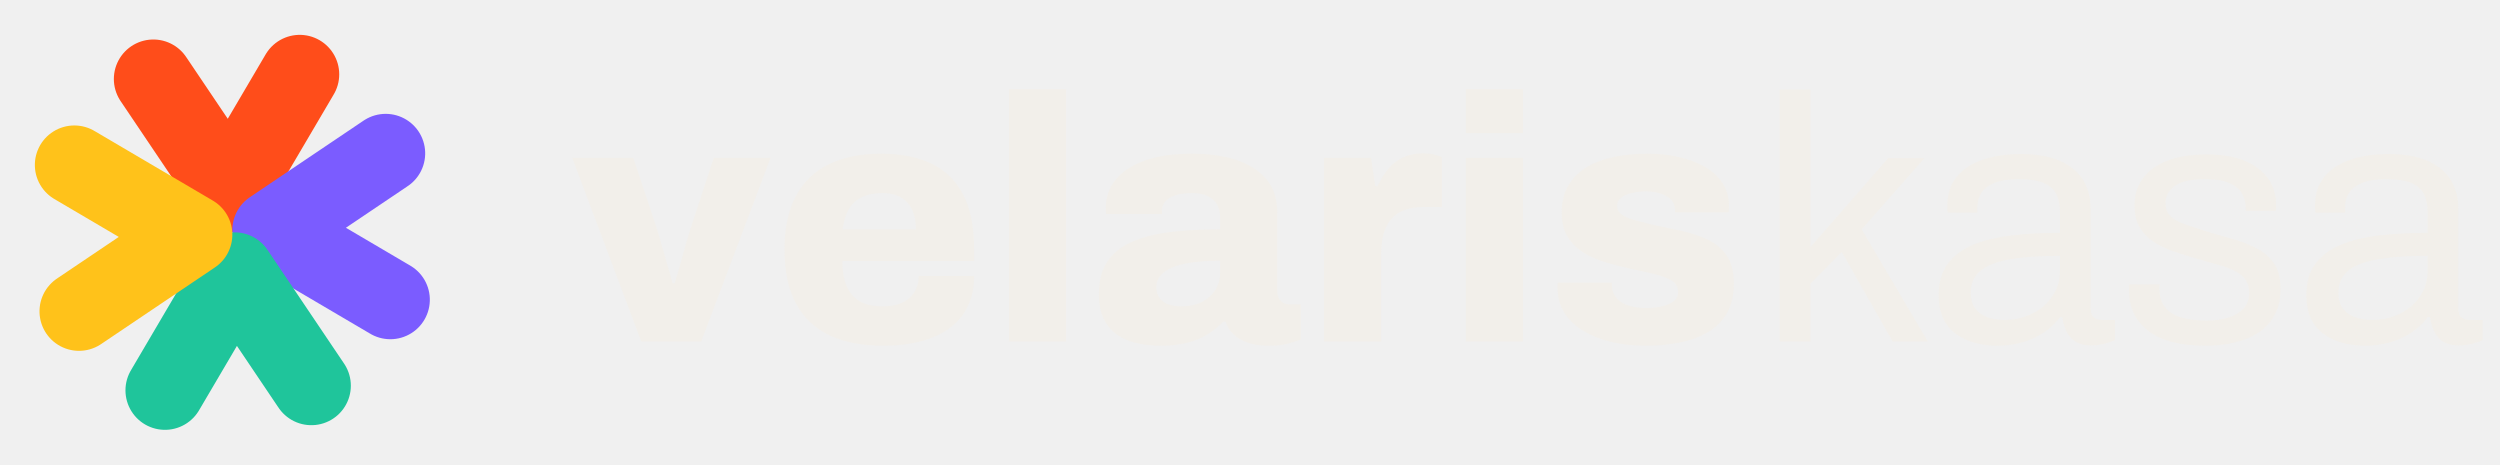
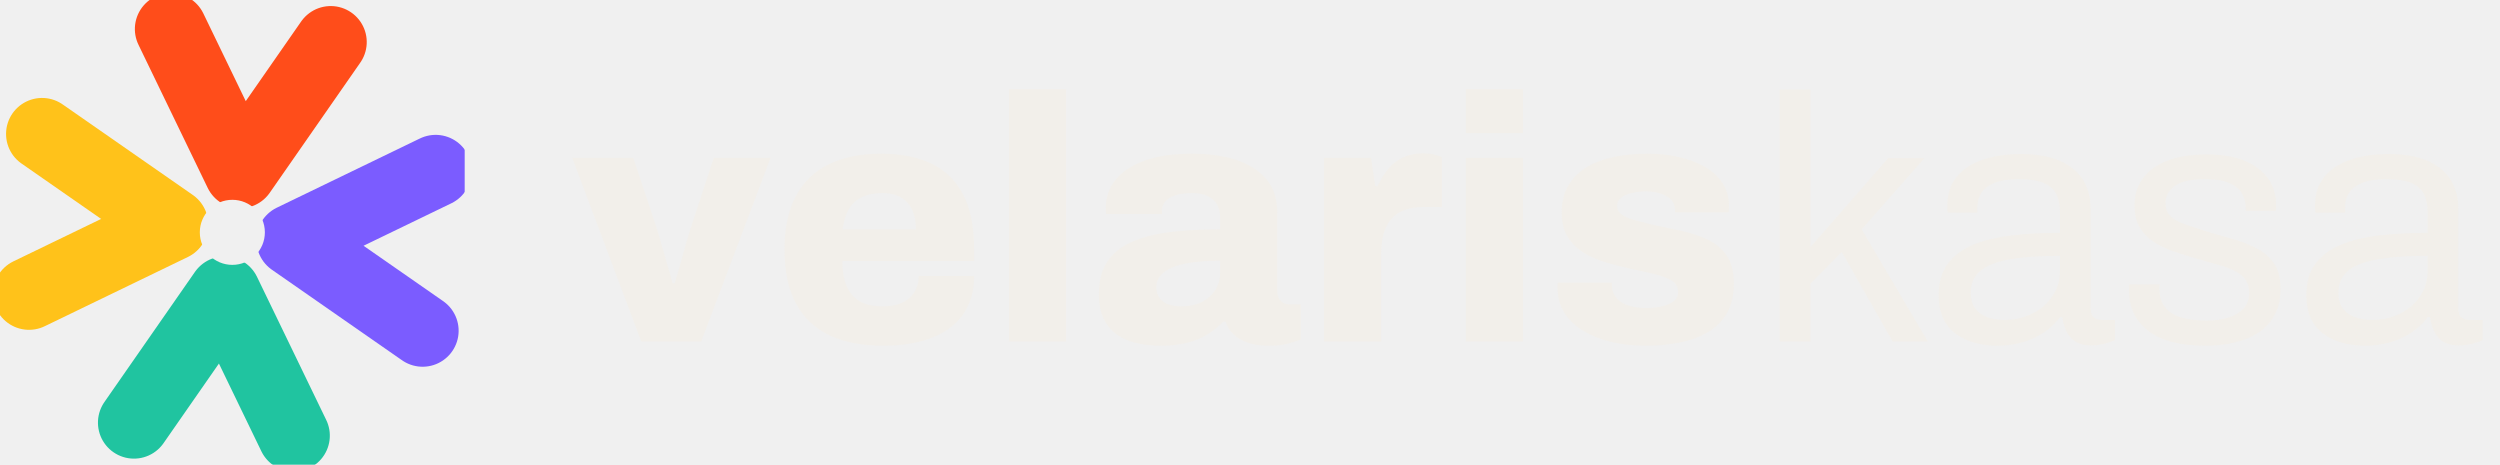
<svg xmlns="http://www.w3.org/2000/svg" viewBox="0 0 1076 200" width="1076" height="200" role="img" aria-label="VelarisKasa">
  <g transform="translate(100 100)">
-     <g fill="none" stroke-width="34" stroke-linecap="round" stroke-linejoin="round">
-       <path d="M-34 -66 L-1 -17 L29 -68" stroke="#FF4D1A" />
-       <path d="M-34 -66 L-1 -17 L29 -68" stroke="#7B5CFF" transform="rotate(90)" />
-       <path d="M-34 -66 L-1 -17 L29 -68" stroke="#1FC59B" transform="rotate(180)" />
-       <path d="M-34 -66 L-1 -17 L29 -68" stroke="#FFC21A" transform="rotate(270)" />
+     <mask id="vk-hole-6" maskUnits="userSpaceOnUse" x="-100" y="-100" width="200" height="200">
+       <rect x="-100" y="-100" width="200" height="200" fill="#fff" />
+       <circle r="14" fill="#000" />
+     </mask>
+     <g mask="url(#vk-hole-6)" fill="none" stroke-width="31" stroke-linecap="round" stroke-linejoin="round">
+       <path d="M-31 -86 L2 -26 L38 -84" stroke="#FF4D1A" transform="rotate(3)" />
+       <path d="M-31 -86 L2 -26 L38 -84" stroke="#7B5CFF" transform="rotate(93)" />
+       <path d="M-31 -86 L2 -26 L38 -84" stroke="#20C4A0" transform="rotate(183)" />
+       <path d="M-31 -86 L2 -26 L38 -84" stroke="#FFC21A" transform="rotate(273)" />
    </g>
  </g>
  <path d="M301.80 147L276 147L246.30 67.95L272.55 67.95L282.60 98.10Q283.35 100.35 284.55 104.63Q285.75 108.90 287.10 113.47Q288.45 118.05 289.50 121.95L289.50 121.95L290.40 121.95Q291.45 118.35 292.73 113.85Q294 109.35 295.20 105.08Q296.40 100.80 297.30 98.10L297.30 98.10L307.20 67.95L331.65 67.95L301.80 147ZM380.10 148.80L380.10 148.80Q366.60 148.80 357.15 144.38Q347.70 139.95 342.68 130.80Q337.65 121.65 337.65 107.40L337.65 107.40Q337.65 93.45 342.60 84.30Q347.55 75.15 356.85 70.65Q366.15 66.15 379.20 66.15L379.20 66.15Q392.10 66.15 401.03 70.50Q409.95 74.85 414.60 83.85Q419.25 92.85 419.25 107.10L419.25 107.10L419.25 112.35L362.55 112.35Q362.55 118.65 364.35 123Q366.15 127.35 369.90 129.60Q373.65 131.85 379.95 131.85L379.95 131.85Q383.70 131.85 386.55 130.95Q389.40 130.05 391.35 128.32Q393.30 126.60 394.35 124.20Q395.40 121.80 395.40 118.80L395.40 118.80L419.25 118.80Q419.25 126 416.63 131.63Q414 137.25 408.90 141.07Q403.80 144.90 396.53 146.85Q389.25 148.80 380.10 148.80ZM362.70 98.70L362.70 98.70L394.20 98.70Q394.20 94.80 393.23 91.88Q392.25 88.95 390.38 87Q388.50 85.05 385.88 84.08Q383.25 83.10 379.80 83.10L379.80 83.10Q374.40 83.10 370.80 84.90Q367.20 86.70 365.25 90.15Q363.30 93.60 362.70 98.70ZM458.85 147L434.25 147L434.25 38.40L458.85 38.40L458.85 147ZM499.50 148.80L499.50 148.80Q494.55 148.80 489.83 147.82Q485.10 146.85 481.28 144.38Q477.45 141.90 475.20 137.55Q472.95 133.20 472.95 126.60L472.95 126.60Q472.95 118.05 476.55 112.65Q480.15 107.25 486.98 104.18Q493.80 101.10 503.48 99.90Q513.15 98.70 525.15 98.70L525.15 98.70L525.15 93.75Q525.15 90.30 523.80 87.97Q522.45 85.65 519.83 84.38Q517.20 83.10 512.85 83.10L512.85 83.10Q508.95 83.10 506.03 84Q503.10 84.90 501.60 86.63Q500.10 88.35 500.10 90.75L500.10 90.75L500.10 92.10L476.10 92.10Q475.95 91.35 475.95 90.75L475.95 90.75L475.95 89.40Q475.95 82.35 480.38 77.10Q484.80 71.85 493.05 69Q501.30 66.15 513 66.15L513 66.15Q523.95 66.15 532.13 68.85Q540.30 71.55 545.03 77.10Q549.75 82.65 549.75 91.65L549.75 91.65L549.75 125.40Q549.75 127.95 551.18 129.45Q552.60 130.95 554.70 130.95L554.70 130.95L559.80 130.95L559.80 146.10Q558.15 146.85 554.63 147.82Q551.10 148.80 546.15 148.80L546.15 148.80Q541.05 148.80 537.23 147.53Q533.40 146.25 530.93 143.93Q528.45 141.60 527.55 138.45L527.55 138.45L526.50 138.45Q523.65 141.45 519.83 143.85Q516 146.25 510.98 147.53Q505.95 148.80 499.50 148.80ZM508.65 131.85L508.65 131.85Q512.25 131.85 515.25 130.80Q518.25 129.75 520.43 127.88Q522.60 126 523.88 123.30Q525.15 120.60 525.15 117.45L525.15 117.45L525.15 112.20Q516.60 112.20 510.45 113.40Q504.30 114.60 501.00 117.15Q497.70 119.70 497.70 123.60L497.70 123.60Q497.70 126.45 499.13 128.32Q500.55 130.20 502.95 131.03Q505.35 131.85 508.65 131.85ZM594.45 147L569.85 147L569.85 67.95L590.10 67.95L591.90 80.10L592.95 80.10Q594.75 76.05 597.38 72.83Q600.00 69.60 603.83 67.80Q607.65 66 612.30 66L612.30 66Q615.00 66 617.25 66.53Q619.50 67.05 620.55 67.65L620.55 67.65L620.55 89.10L612.75 89.10Q608.10 89.10 604.58 90.38Q601.05 91.65 598.80 94.28Q596.55 96.90 595.50 100.65Q594.45 104.40 594.45 109.35L594.45 109.35L594.45 147ZM655.50 57.30L630.90 57.30L630.90 38.40L655.50 38.40L655.50 57.30ZM655.50 147L630.90 147L630.90 67.95L655.50 67.95L655.50 147ZM708.00 148.80L708.00 148.80Q700.20 148.80 693.38 147.15Q686.55 145.50 681.38 142.35Q676.20 139.20 673.28 134.55Q670.35 129.90 670.35 123.75L670.35 123.75L670.35 122.55Q670.35 122.10 670.50 121.65L670.50 121.65L693.75 121.65L693.75 123Q693.90 126.30 695.93 128.47Q697.95 130.65 701.25 131.63Q704.55 132.60 708.45 132.60L708.45 132.60Q711.30 132.60 714.53 132Q717.75 131.40 720.00 129.90Q722.25 128.40 722.25 125.55L722.25 125.55Q722.25 122.40 719.48 120.75Q716.70 119.10 712.13 117.97Q707.55 116.85 702.30 115.80L702.30 115.80Q697.05 114.60 691.73 113.10Q686.40 111.60 681.98 108.97Q677.55 106.35 674.85 102.15Q672.15 97.95 672.15 91.50L672.15 91.50Q672.15 84.60 675.08 79.73Q678.00 74.85 683.10 71.85Q688.20 68.85 694.88 67.50Q701.55 66.15 709.05 66.15L709.05 66.15Q715.95 66.15 722.18 67.50Q728.40 68.85 733.43 71.63Q738.45 74.40 741.30 78.67Q744.15 82.95 744.15 88.65L744.15 88.65Q744.15 89.40 744.08 90.22Q744.00 91.05 744.00 91.35L744.00 91.35L720.90 91.35L720.90 90.15Q720.90 87.60 719.25 85.95Q717.60 84.30 714.75 83.33Q711.90 82.35 708.45 82.35L708.45 82.35Q706.20 82.35 704.03 82.73Q701.85 83.10 700.05 83.78Q698.25 84.45 697.13 85.65Q696.00 86.85 696.00 88.65L696.00 88.65Q696.00 90.90 697.95 92.33Q699.90 93.75 703.28 94.65Q706.65 95.55 710.70 96.60L710.70 96.60Q716.25 97.80 722.40 99.08Q728.55 100.35 734.03 102.68Q739.50 105 742.88 109.58Q746.25 114.15 746.25 122.10L746.25 122.10Q746.25 129.60 743.25 134.78Q740.25 139.95 735.00 143.03Q729.75 146.10 722.85 147.45Q715.95 148.80 708.00 148.80Z" fill="#F2EFEA" />
  <path d="M779.20 147L766 147L766 38.55L779.20 38.55L779.20 106.35L812.65 68.10L828.25 68.10L801.25 98.70L829.75 147L814.60 147L792.70 108.45L779.20 122.10L779.20 147ZM859.45 148.80L859.45 148.80Q855.10 148.80 850.75 147.75Q846.40 146.70 842.65 144.30Q838.90 141.90 836.65 137.63Q834.40 133.35 834.40 126.90L834.40 126.90Q834.40 118.80 838.30 113.55Q842.20 108.30 849.17 105.38Q856.15 102.45 865.75 101.33Q875.35 100.20 886.60 100.20L886.60 100.20L886.60 91.20Q886.60 86.85 885.10 83.70Q883.60 80.55 879.77 78.83Q875.95 77.10 868.90 77.10L868.90 77.10Q862.15 77.10 858.17 78.83Q854.20 80.55 852.63 83.25Q851.05 85.95 851.05 89.25L851.05 89.25L851.05 91.50L838.30 91.50Q838.15 90.75 838.15 90L838.15 90L838.15 88.20Q838.15 81 842.13 76.13Q846.10 71.25 853.30 68.78Q860.50 66.30 869.80 66.30L869.80 66.30Q879.70 66.30 886.38 69.15Q893.05 72 896.42 77.25Q899.80 82.50 899.80 89.85L899.80 89.85L899.80 132.60Q899.80 135.45 901.15 136.57Q902.50 137.70 904.45 137.70L904.45 137.70L910.30 137.70L910.30 146.40Q908.20 147.30 905.65 147.97Q903.10 148.65 899.80 148.65L899.80 148.65Q895.90 148.65 893.35 147.07Q890.80 145.50 889.45 142.72Q888.10 139.95 887.65 136.50L887.65 136.50L886.60 136.50Q883.90 140.25 879.77 143.03Q875.65 145.80 870.55 147.30Q865.45 148.80 859.45 148.80ZM862.75 137.70L862.75 137.70Q867.55 137.70 871.82 136.20Q876.10 134.70 879.40 131.93Q882.70 129.15 884.65 125.25Q886.60 121.35 886.60 116.70L886.60 116.70L886.60 110.10Q874.45 110.10 865.90 111.45Q857.35 112.80 852.77 116.25Q848.20 119.70 848.20 126L848.20 126Q848.20 130.05 850 132.60Q851.80 135.15 855.10 136.43Q858.40 137.70 862.75 137.70ZM949 148.80L949 148.80Q940.90 148.80 934.75 147.15Q928.60 145.50 924.55 142.35Q920.50 139.20 918.40 134.85Q916.30 130.50 916.30 124.95L916.30 124.95L916.30 123.45Q916.30 122.85 916.45 122.40L916.45 122.40L929.50 122.40Q929.35 123 929.35 123.45L929.35 123.45L929.35 124.35Q929.50 129.60 932.13 132.60Q934.75 135.60 939.40 136.80Q944.05 138 949.75 138L949.75 138Q954.70 138 958.90 136.72Q963.10 135.45 965.57 132.82Q968.05 130.20 968.05 126.15L968.05 126.15Q968.05 121.20 964.82 118.58Q961.60 115.95 956.35 114.45Q951.10 112.95 945.40 111.30L945.40 111.30Q940.60 109.95 935.80 108.30Q931 106.65 927.17 104.25Q923.35 101.85 921.02 98.03Q918.70 94.20 918.70 88.35L918.70 88.35Q918.70 83.10 920.88 79.05Q923.05 75 927.10 72.15Q931.15 69.30 936.92 67.88Q942.70 66.45 949.75 66.45L949.75 66.45Q957.25 66.45 962.88 68.10Q968.50 69.75 972.25 72.75Q976 75.75 977.80 79.58Q979.60 83.40 979.60 87.75L979.60 87.75L979.60 89.40Q979.60 90.30 979.45 90.75L979.45 90.75L966.55 90.75L966.55 89.10Q966.55 86.10 964.97 83.33Q963.40 80.55 959.57 78.83Q955.75 77.10 949 77.10L949 77.10Q944.65 77.10 941.50 77.78Q938.35 78.45 936.25 79.88Q934.15 81.30 933.10 83.18Q932.05 85.05 932.05 87.45L932.05 87.45Q932.05 91.35 934.60 93.45Q937.15 95.55 941.42 96.90Q945.70 98.25 950.65 99.90L950.65 99.90Q955.90 101.40 961.38 102.97Q966.85 104.55 971.42 106.95Q976 109.35 978.77 113.47Q981.55 117.60 981.55 124.35L981.55 124.35Q981.55 130.65 979.15 135.30Q976.75 139.95 972.32 142.95Q967.90 145.95 961.97 147.38Q956.05 148.80 949 148.80ZM1017.70 148.80L1017.70 148.80Q1013.35 148.80 1009 147.75Q1004.65 146.70 1000.90 144.30Q997.15 141.90 994.90 137.63Q992.65 133.35 992.65 126.90L992.65 126.90Q992.65 118.80 996.55 113.55Q1000.45 108.30 1007.42 105.38Q1014.40 102.45 1024 101.33Q1033.60 100.20 1044.85 100.20L1044.85 100.20L1044.85 91.20Q1044.85 86.85 1043.35 83.70Q1041.85 80.55 1038.02 78.83Q1034.20 77.10 1027.15 77.10L1027.15 77.10Q1020.40 77.10 1016.42 78.83Q1012.45 80.55 1010.88 83.25Q1009.30 85.95 1009.30 89.25L1009.30 89.25L1009.30 91.50L996.55 91.50Q996.40 90.75 996.40 90L996.40 90L996.40 88.20Q996.40 81 1000.38 76.13Q1004.35 71.25 1011.55 68.78Q1018.75 66.30 1028.05 66.30L1028.05 66.30Q1037.95 66.30 1044.63 69.15Q1051.30 72 1054.67 77.25Q1058.05 82.50 1058.05 89.85L1058.05 89.85L1058.05 132.60Q1058.05 135.45 1059.40 136.57Q1060.75 137.70 1062.70 137.70L1062.70 137.70L1068.55 137.70L1068.55 146.40Q1066.45 147.30 1063.90 147.97Q1061.35 148.65 1058.05 148.65L1058.05 148.65Q1054.15 148.65 1051.60 147.07Q1049.05 145.50 1047.70 142.72Q1046.35 139.95 1045.90 136.50L1045.90 136.50L1044.85 136.50Q1042.15 140.25 1038.02 143.03Q1033.90 145.80 1028.80 147.30Q1023.70 148.80 1017.70 148.80ZM1021 137.70L1021 137.70Q1025.80 137.70 1030.08 136.20Q1034.35 134.70 1037.65 131.93Q1040.95 129.15 1042.90 125.25Q1044.85 121.35 1044.85 116.70L1044.85 116.70L1044.85 110.10Q1032.70 110.10 1024.15 111.45Q1015.60 112.80 1011.02 116.25Q1006.45 119.70 1006.45 126L1006.45 126Q1006.45 130.05 1008.25 132.60Q1010.05 135.15 1013.35 136.43Q1016.65 137.70 1021 137.70Z" fill="#F2EFEA" />
</svg>
